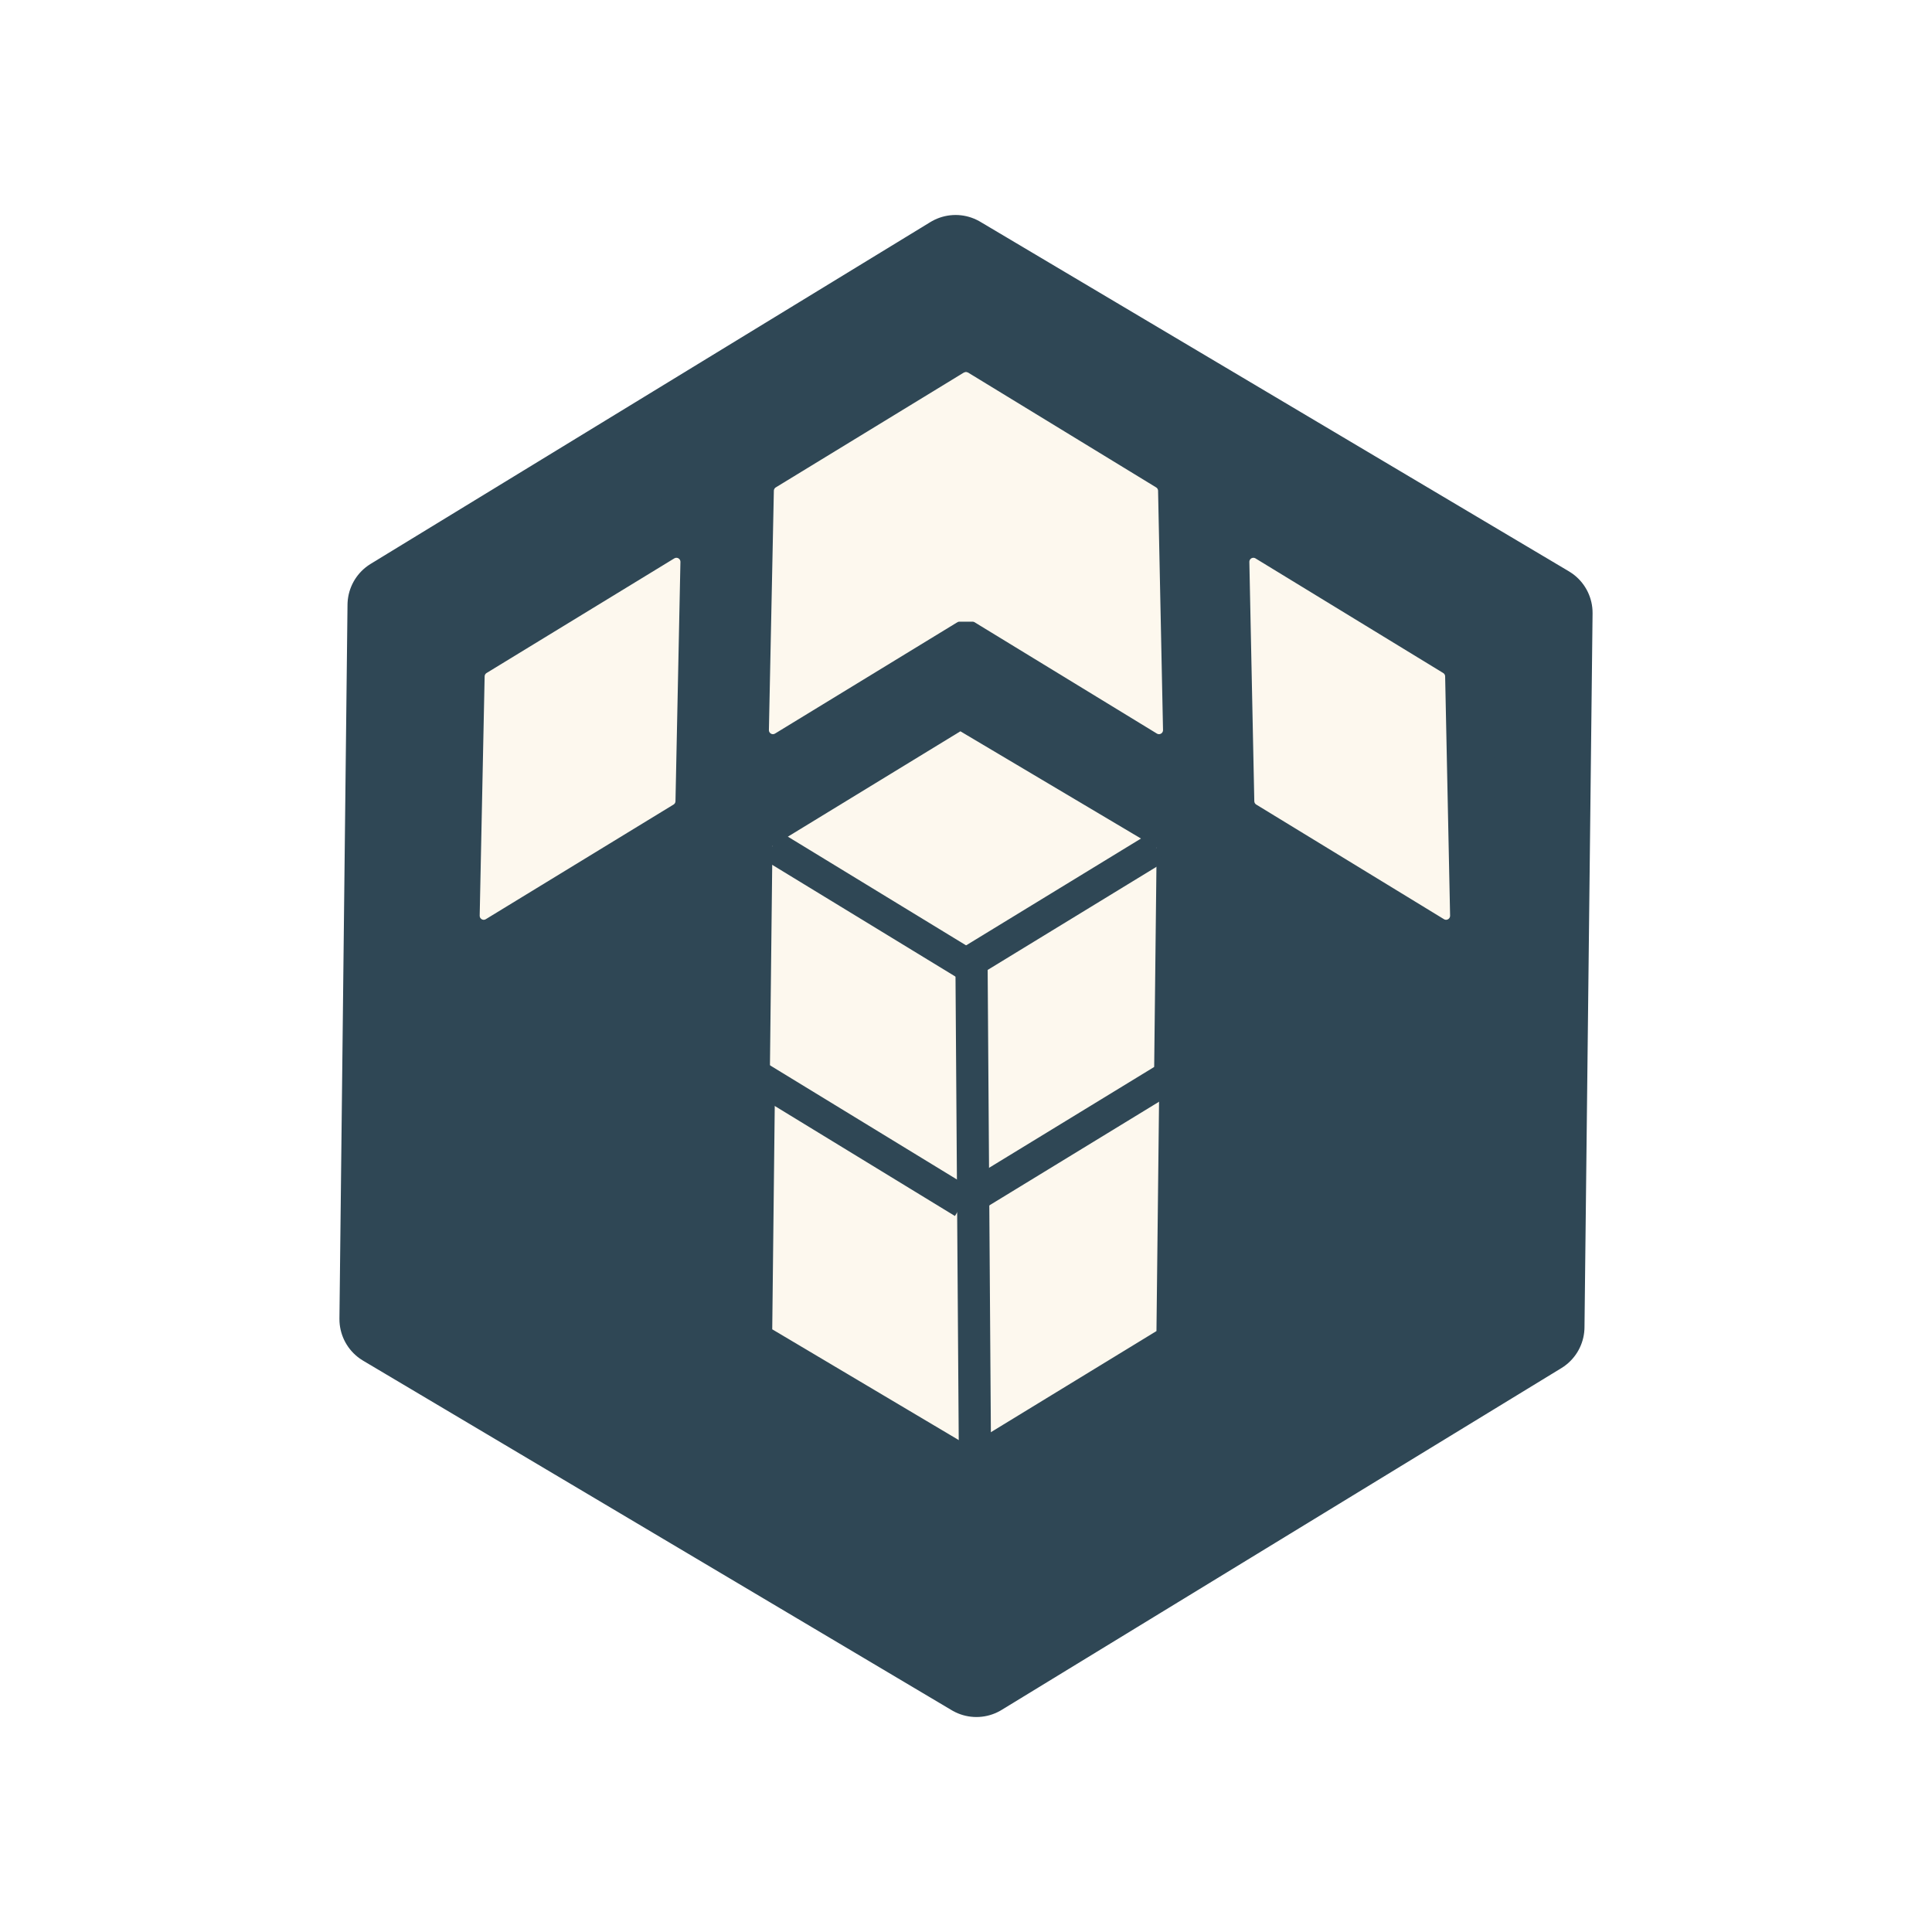
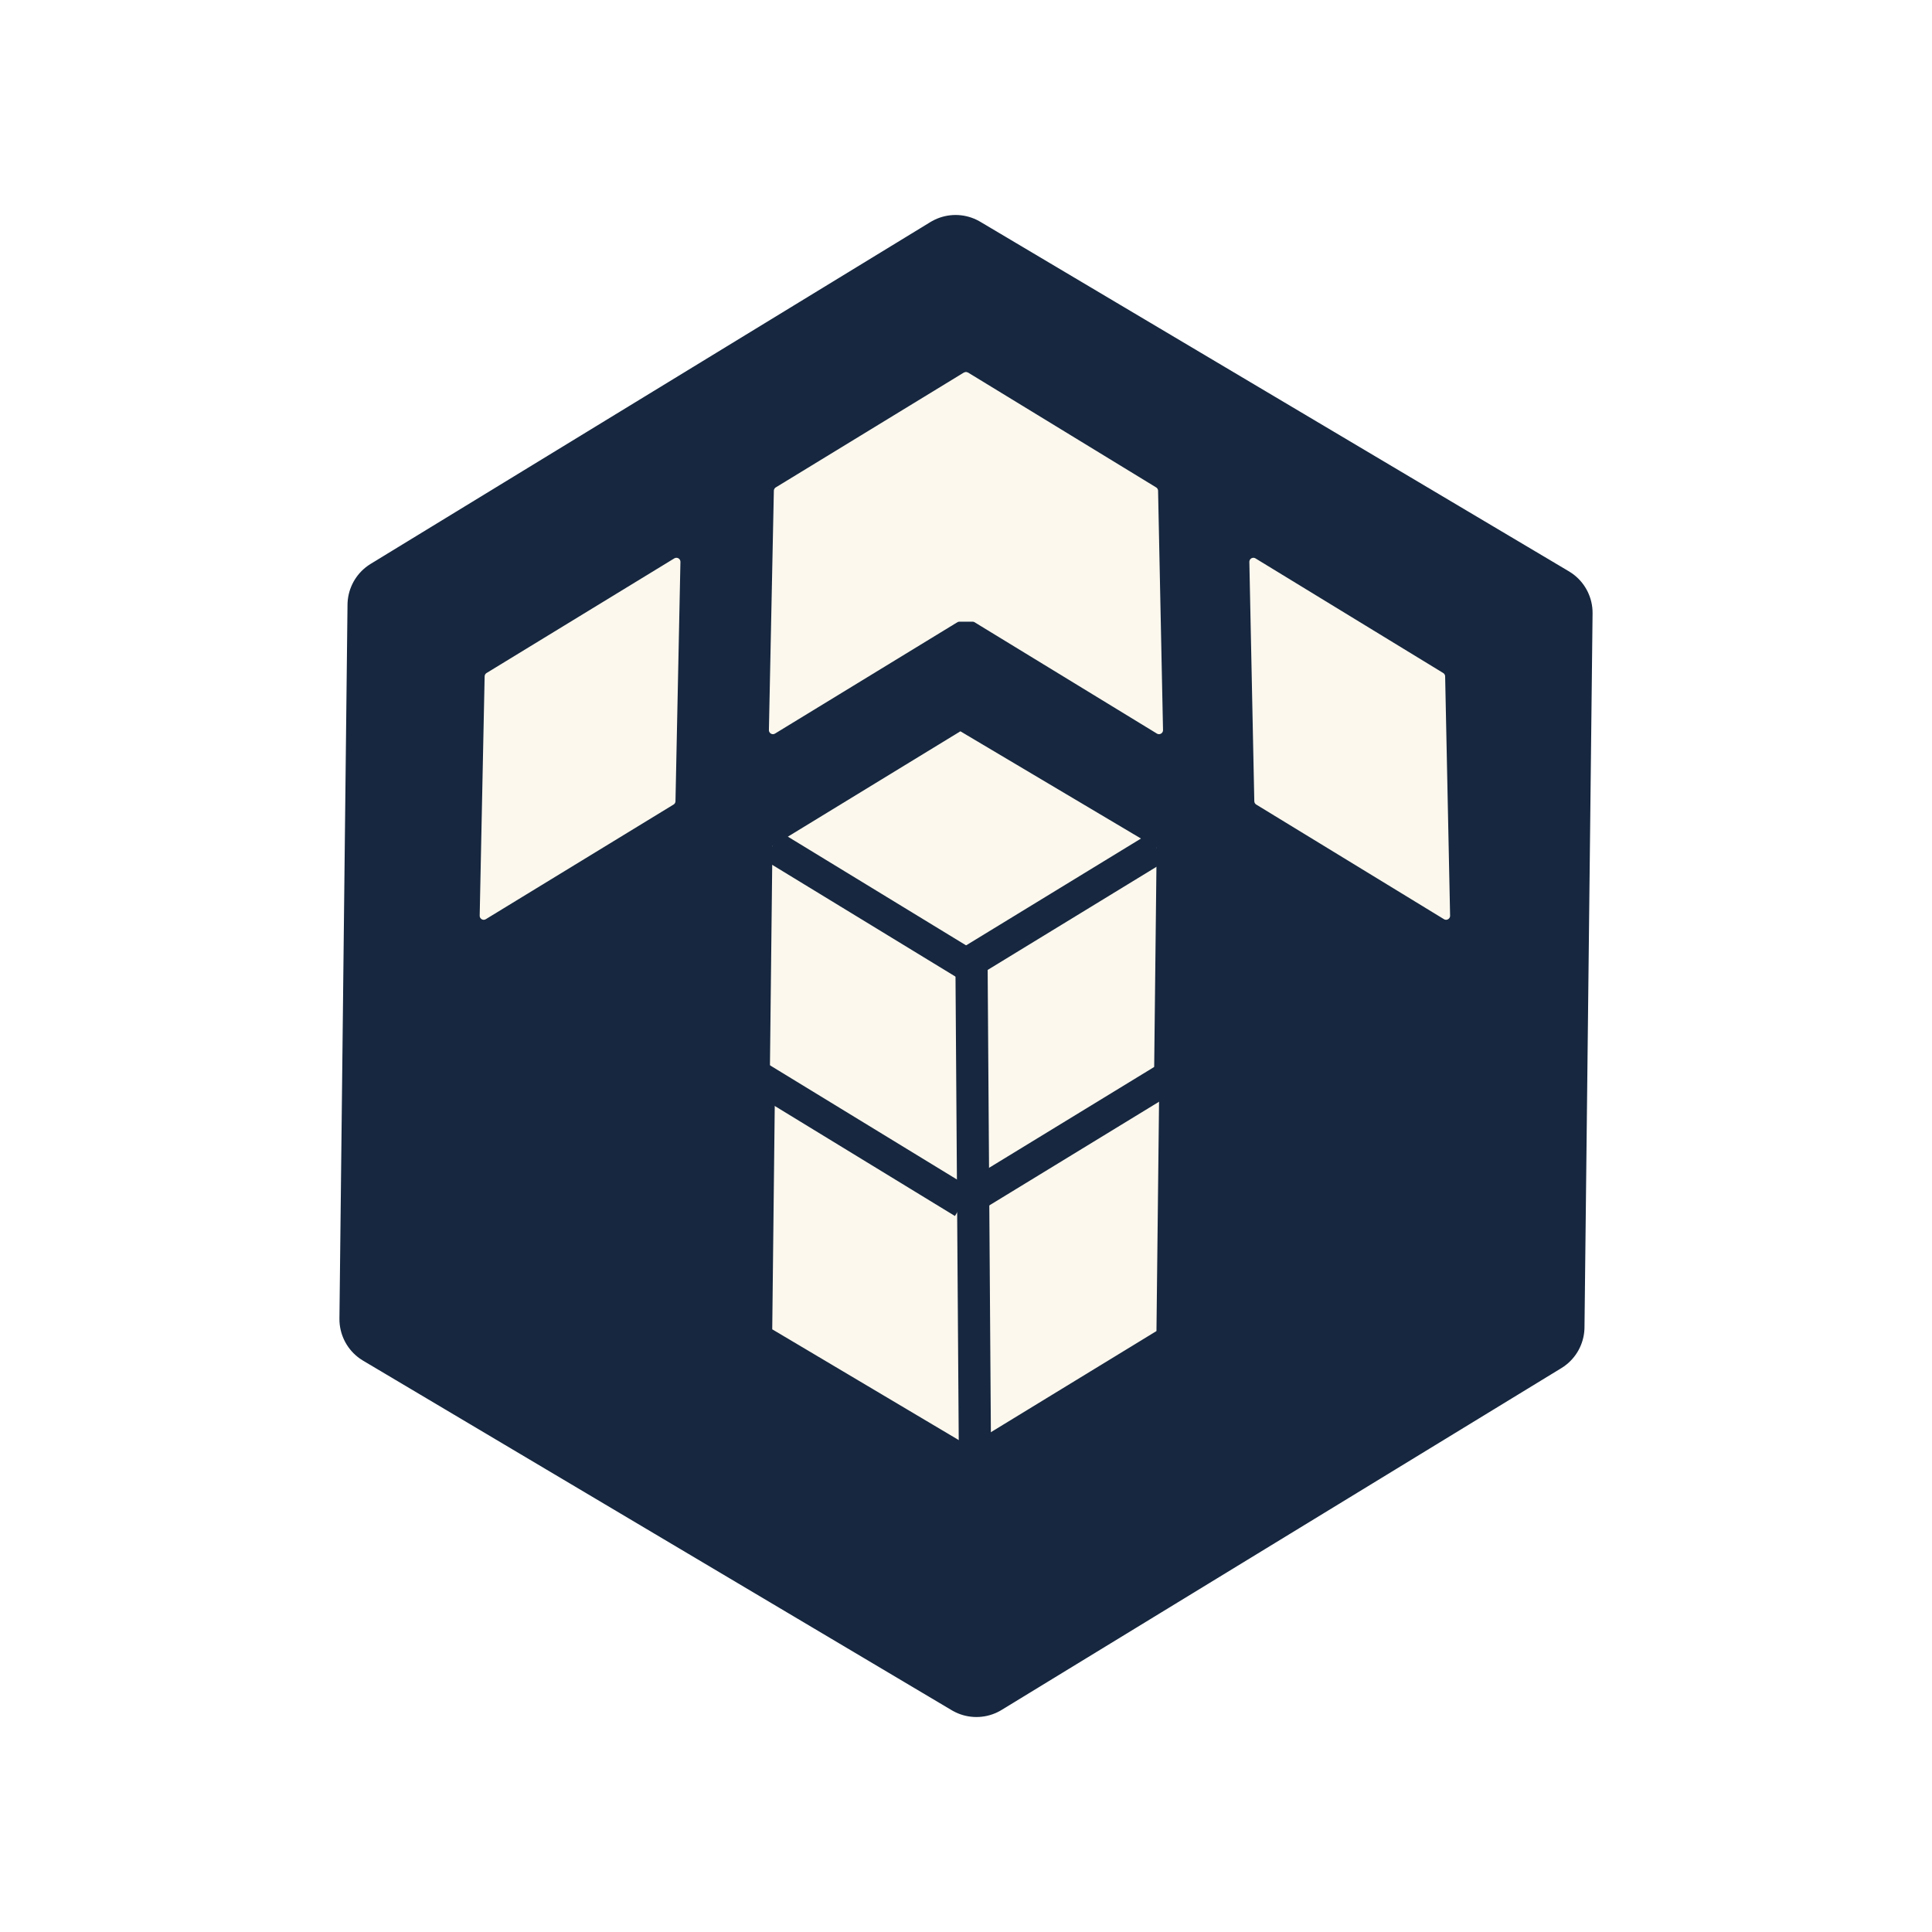
<svg xmlns="http://www.w3.org/2000/svg" version="1.1" viewBox="0.0 0.0 480.0 480.0" fill="none" stroke="none" stroke-linecap="square" stroke-miterlimit="10">
  <clipPath id="p.0">
    <path d="m0 0l480.0 0l0 480.0l-480.0 0l0 -480.0z" clip-rule="nonzero" />
  </clipPath>
  <g clip-path="url(#p.0)">
    <path fill="#000000" fill-opacity="0.0" d="m0 0l480.0 0l0 480.0l-480.0 0z" fill-rule="evenodd" />
-     <path fill="#2f4755" d="m96.331 327.733l2.007 -177.396l139.073 -84.925l146.259 86.856l-2.007 177.396l-139.073 84.925z" fill-rule="evenodd" />
-     <path stroke="#2f4755" stroke-width="24.0" stroke-linejoin="round" stroke-linecap="butt" d="m96.331 327.733l2.007 -177.396l139.073 -84.925l146.259 86.856l-2.007 177.396l-139.073 84.925z" fill-rule="evenodd" />
+     <path fill="#16273F" d="m96.331 327.733l2.007 -177.396l139.073 -84.925l146.259 86.856l-2.007 177.396l-139.073 84.925z" fill-rule="evenodd" />
+     <path stroke="#16273F" stroke-width="24.0" stroke-linejoin="round" stroke-linecap="butt" d="m96.331 327.733l2.007 -177.396l139.073 -84.925l146.259 86.856l-2.007 177.396l-139.073 84.925z" fill-rule="evenodd" />
    <path fill="#fdf8ee" d="m191.24 269.352l0.666 -59.141l46.699 -28.521l48.761 28.954l-0.666 59.141l-46.699 28.521z" fill-rule="evenodd" />
    <path fill="#000000" fill-opacity="0.0" d="m191.906 210.211l48.126 29.354" fill-rule="evenodd" />
-     <path stroke="#2f4755" stroke-width="8.0" stroke-linejoin="round" stroke-linecap="butt" d="m191.906 210.211l48.126 29.354" fill-rule="evenodd" />
+     <path stroke="#16273F" stroke-width="8.0" stroke-linejoin="round" stroke-linecap="butt" d="m191.906 210.211l48.126 29.354" fill-rule="evenodd" />
    <path fill="#000000" fill-opacity="0.0" d="m287.365 210.643l-48.157 29.417" fill-rule="evenodd" />
-     <path stroke="#2f4755" stroke-width="8.0" stroke-linejoin="round" stroke-linecap="butt" d="m287.365 210.643l-48.157 29.417" fill-rule="evenodd" />
+     <path stroke="#16273F" stroke-width="8.0" stroke-linejoin="round" stroke-linecap="butt" d="m287.365 210.643l-48.157 29.417" fill-rule="evenodd" />
    <path fill="#fdf8ee" d="m239.906 93.465l-1.23 59.456l-46.644 28.481l1.23 -59.456z" fill-rule="evenodd" />
    <path stroke="#fdf8ee" stroke-width="2.0" stroke-linejoin="round" stroke-linecap="butt" d="m239.906 93.465l-1.23 59.456l-46.644 28.481l1.23 -59.456z" fill-rule="evenodd" />
    <path fill="#fdf8ee" d="m240.076 93.465l1.23 59.456l46.644 28.481l-1.23 -59.456z" fill-rule="evenodd" />
    <path stroke="#fdf8ee" stroke-width="2.0" stroke-linejoin="round" stroke-linecap="butt" d="m240.076 93.465l1.23 59.456l46.644 28.481l-1.23 -59.456z" fill-rule="evenodd" />
    <path fill="#fdf8ee" d="m311.398 139.58l1.23 59.456l46.644 28.481l-1.23 -59.456z" fill-rule="evenodd" />
    <path stroke="#fdf8ee" stroke-width="2.0" stroke-linejoin="round" stroke-linecap="butt" d="m311.398 139.58l1.23 59.456l46.644 28.481l-1.23 -59.456z" fill-rule="evenodd" />
    <path fill="#fdf8ee" d="m191.86 330.266l0.666 -59.141l46.699 -28.521l48.761 28.954l-0.666 59.141l-46.699 28.521z" fill-rule="evenodd" />
    <path fill="#000000" fill-opacity="0.0" d="m241.361 238.023l1.228 176.567" fill-rule="evenodd" />
-     <path stroke="#2f4755" stroke-width="8.0" stroke-linejoin="round" stroke-linecap="butt" d="m241.361 238.023l1.228 176.567" fill-rule="evenodd" />
+     <path stroke="#16273F" stroke-width="8.0" stroke-linejoin="round" stroke-linecap="butt" d="m241.361 238.023l1.228 176.567" fill-rule="evenodd" />
    <path fill="#fdf8ee" d="m168.051 139.58l-1.23 59.456l-46.644 28.481l1.23 -59.456z" fill-rule="evenodd" />
    <path stroke="#fdf8ee" stroke-width="2.0" stroke-linejoin="round" stroke-linecap="butt" d="m168.051 139.58l-1.23 59.456l-46.644 28.481l1.23 -59.456z" fill-rule="evenodd" />
    <path fill="#000000" fill-opacity="0.0" d="m176.878 260.557l62.457 38.142" fill-rule="evenodd" />
-     <path stroke="#2f4755" stroke-width="8.0" stroke-linejoin="round" stroke-linecap="butt" d="m176.878 260.557l62.457 38.142" fill-rule="evenodd" />
+     <path stroke="#16273F" stroke-width="8.0" stroke-linejoin="round" stroke-linecap="butt" d="m176.878 260.557l62.457 38.142" fill-rule="evenodd" />
    <path fill="#000000" fill-opacity="0.0" d="m315.136 252.437l-75.906 46.362" fill-rule="evenodd" />
-     <path stroke="#2f4755" stroke-width="8.0" stroke-linejoin="round" stroke-linecap="butt" d="m315.136 252.437l-75.906 46.362" fill-rule="evenodd" />
+     <path stroke="#16273F" stroke-width="8.0" stroke-linejoin="round" stroke-linecap="butt" d="m315.136 252.437l-75.906 46.362" fill-rule="evenodd" />
    <path fill="#000000" fill-opacity="0.0" d="m237.409 97.829l0 56.63" fill-rule="evenodd" />
    <path stroke="#fdf8ee" stroke-width="12.0" stroke-linejoin="round" stroke-linecap="butt" d="m237.409 97.829l0 56.63" fill-rule="evenodd" />
  </g>
</svg>
